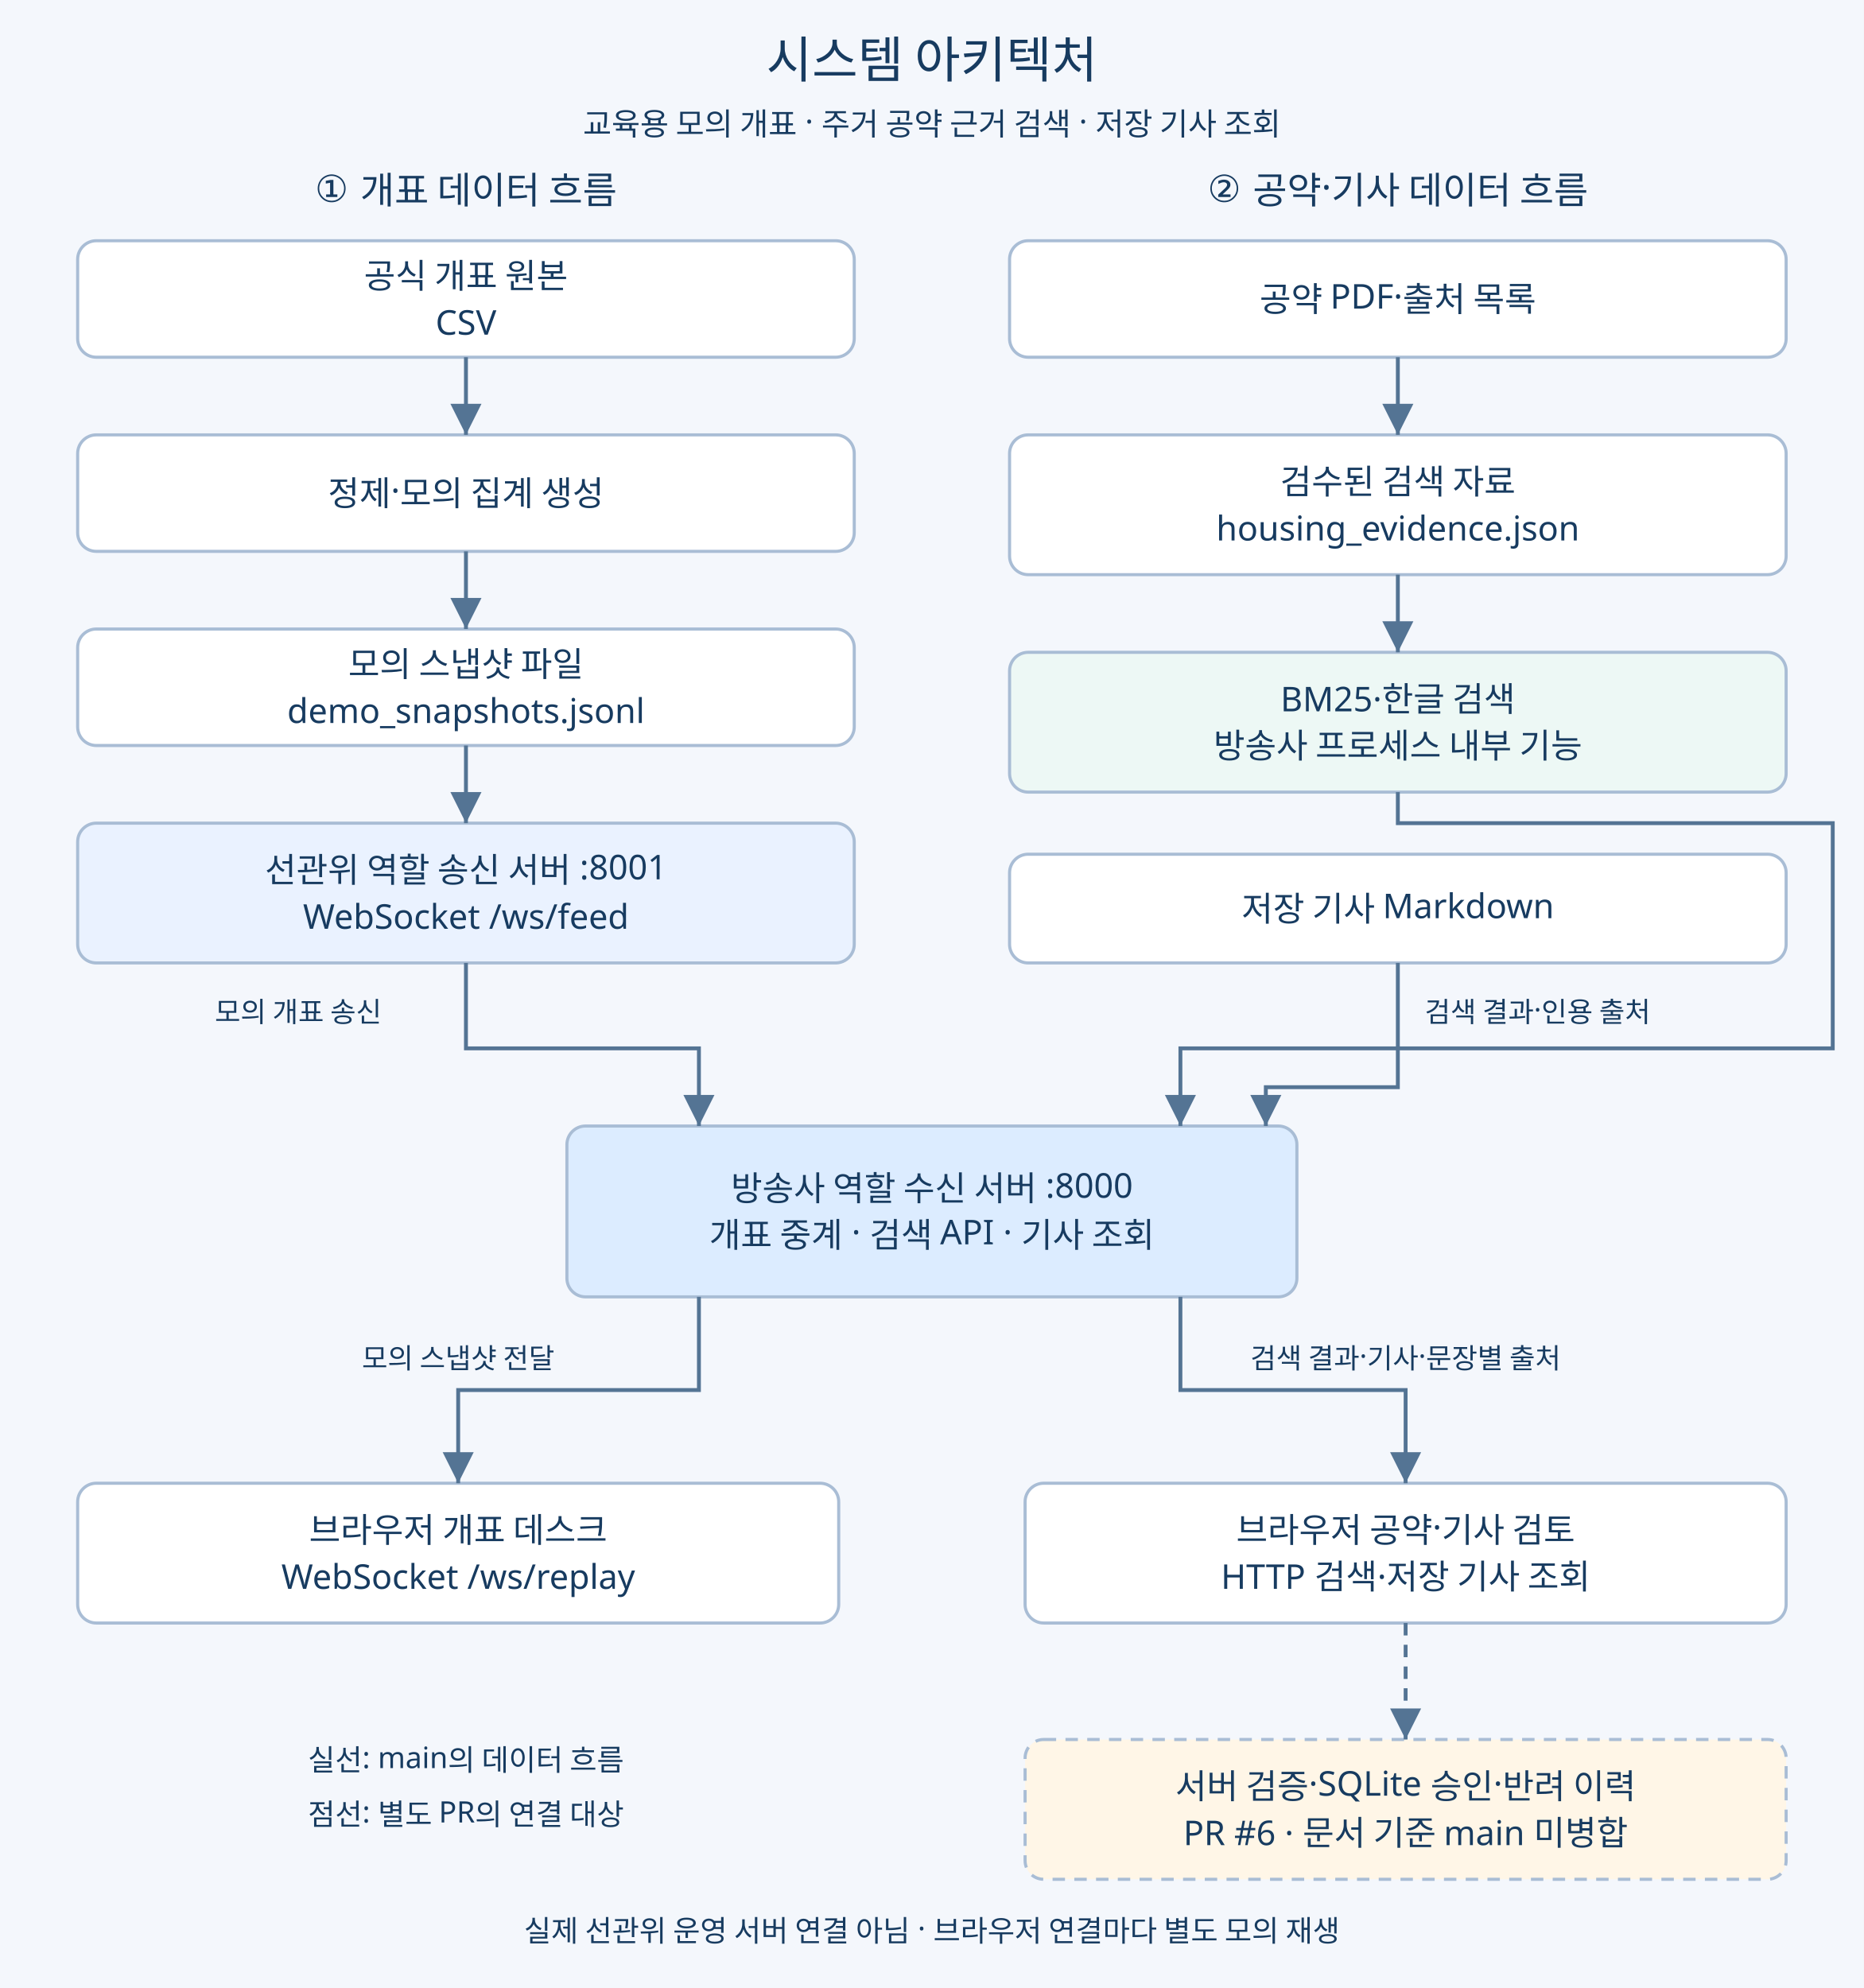
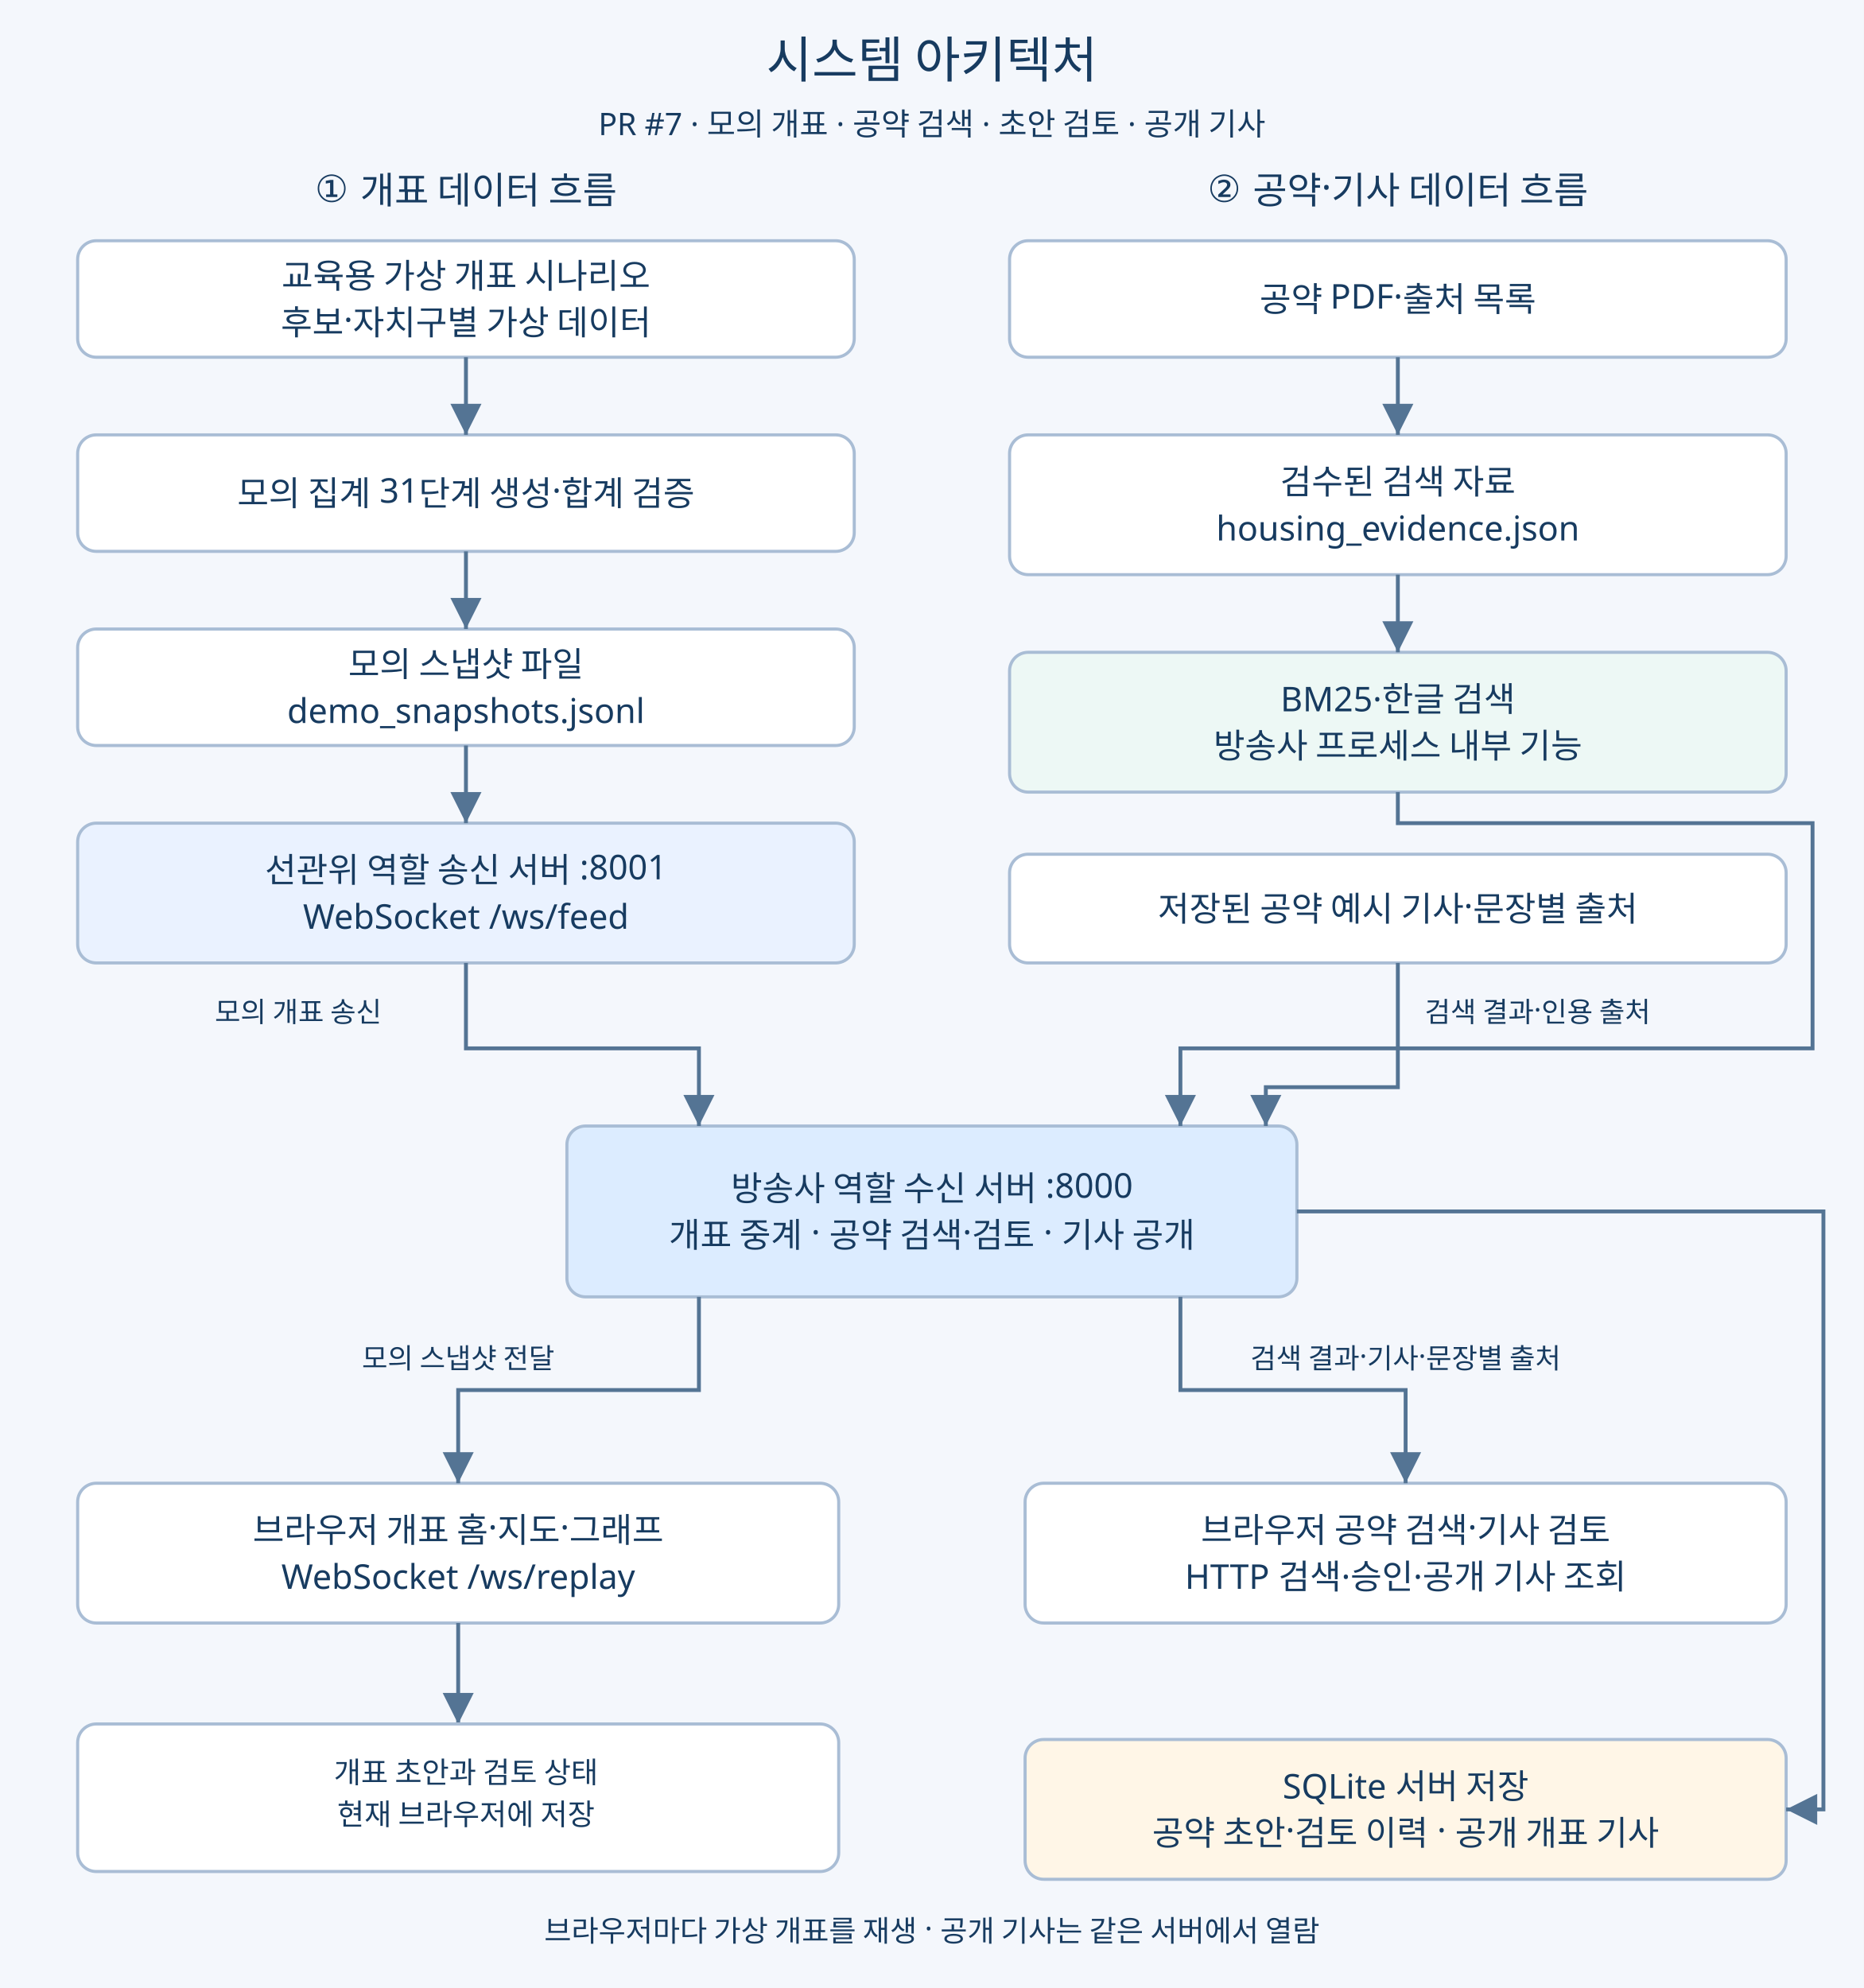
<svg xmlns="http://www.w3.org/2000/svg" width="1200" height="1280" viewBox="0 0 1200 1280">
  <defs>
    <marker id="arrow" markerWidth="10" markerHeight="10" refX="8" refY="4" orient="auto">
      <path d="M0 0L8 4L0 8" fill="#547494" />
    </marker>
  </defs>
  <rect width="1200" height="1280" fill="#f4f7fc" />
  <g font-family="'Malgun Gothic','Noto Sans KR',sans-serif">
    <text x="600" y="50" font-size="32" fill="#173b60" text-anchor="middle">시스템 아키텍처</text>
-     <text x="600" y="87" font-size="20" fill="#173b60" text-anchor="middle">교육용 모의 개표 · 주거 공약 근거 검색 · 저장 기사 조회</text>
+     <text x="600" y="87" font-size="20" fill="#173b60" text-anchor="middle">PR #7 · 모의 개표 · 공약 검색 · 초안 검토 · 공개 기사</text>
    <text x="300" y="130" font-size="24" fill="#173b60" text-anchor="middle">① 개표 데이터 흐름</text>
    <text x="900" y="130" font-size="24" fill="#173b60" text-anchor="middle">② 공약·기사 데이터 흐름</text>
    <rect x="50" y="155" width="500" height="75" rx="12" fill="#fff" stroke="#a9bdd5" stroke-width="2" />
-     <text x="300" y="185.5" font-size="22" fill="#173b60" text-anchor="middle">공식 개표 원본</text>
-     <text x="300" y="215.5" font-size="22" fill="#173b60" text-anchor="middle">CSV</text>
+     <text x="300" y="185.5" font-size="22" fill="#173b60" text-anchor="middle">교육용 가상 개표 시나리오</text>
+     <text x="300" y="215.5" font-size="22" fill="#173b60" text-anchor="middle">후보·자치구별 가상 데이터</text>
    <rect x="50" y="280" width="500" height="75" rx="12" fill="#fff" stroke="#a9bdd5" stroke-width="2" />
-     <text x="300" y="325.5" font-size="22" fill="#173b60" text-anchor="middle">정제·모의 집계 생성</text>
+     <text x="300" y="325.5" font-size="22" fill="#173b60" text-anchor="middle">모의 집계 31단계 생성·합계 검증</text>
    <rect x="50" y="405" width="500" height="75" rx="12" fill="#fff" stroke="#a9bdd5" stroke-width="2" />
    <text x="300" y="435.5" font-size="22" fill="#173b60" text-anchor="middle">모의 스냅샷 파일</text>
    <text x="300" y="465.5" font-size="22" fill="#173b60" text-anchor="middle">demo_snapshots.jsonl</text>
    <rect x="50" y="530" width="500" height="90" rx="12" fill="#eaf2ff" stroke="#a9bdd5" stroke-width="2" />
    <text x="300" y="568" font-size="22" fill="#173b60" text-anchor="middle">선관위 역할 송신 서버 :8001</text>
    <text x="300" y="598" font-size="22" fill="#173b60" text-anchor="middle">WebSocket /ws/feed</text>
    <path d="M300 230V280" fill="none" stroke="#547494" stroke-width="2.5" marker-end="url(#arrow)" />
    <path d="M300 355V405" fill="none" stroke="#547494" stroke-width="2.5" marker-end="url(#arrow)" />
    <path d="M300 480V530" fill="none" stroke="#547494" stroke-width="2.5" marker-end="url(#arrow)" />
    <rect x="650" y="155" width="500" height="75" rx="12" fill="#fff" stroke="#a9bdd5" stroke-width="2" />
    <text x="900" y="200.5" font-size="22" fill="#173b60" text-anchor="middle">공약 PDF·출처 목록</text>
    <rect x="650" y="280" width="500" height="90" rx="12" fill="#fff" stroke="#a9bdd5" stroke-width="2" />
    <text x="900" y="318" font-size="22" fill="#173b60" text-anchor="middle">검수된 검색 자료</text>
    <text x="900" y="348" font-size="22" fill="#173b60" text-anchor="middle">housing_evidence.json</text>
    <rect x="650" y="420" width="500" height="90" rx="12" fill="#edf8f5" stroke="#a9bdd5" stroke-width="2" />
    <text x="900" y="458" font-size="22" fill="#173b60" text-anchor="middle">BM25·한글 검색</text>
    <text x="900" y="488" font-size="22" fill="#173b60" text-anchor="middle">방송사 프로세스 내부 기능</text>
    <path d="M900 230V280" fill="none" stroke="#547494" stroke-width="2.5" marker-end="url(#arrow)" />
    <path d="M900 370V420" fill="none" stroke="#547494" stroke-width="2.5" marker-end="url(#arrow)" />
    <rect x="650" y="550" width="500" height="70" rx="12" fill="#fff" stroke="#a9bdd5" stroke-width="2" />
-     <text x="900" y="593" font-size="22" fill="#173b60" text-anchor="middle">저장 기사 Markdown</text>
+     <text x="900" y="593" font-size="22" fill="#173b60" text-anchor="middle">저장된 공약 예시 기사·문장별 출처</text>
    <rect x="365" y="725" width="470" height="110" rx="12" fill="#dcecff" stroke="#a9bdd5" stroke-width="2" />
    <text x="600" y="773" font-size="22" fill="#173b60" text-anchor="middle">방송사 역할 수신 서버 :8000</text>
-     <text x="600" y="803" font-size="22" fill="#173b60" text-anchor="middle">개표 중계 · 검색 API · 기사 조회</text>
+     <text x="600" y="803" font-size="22" fill="#173b60" text-anchor="middle">개표 중계 · 공약 검색·검토 · 기사 공개</text>
    <path d="M300 620V675H450V725" fill="none" stroke="#547494" stroke-width="2.5" marker-end="url(#arrow)" />
    <text x="192" y="658" font-size="18" fill="#173b60" text-anchor="middle">모의 개표 송신</text>
-     <path d="M900 510V530H1180V675H760V725" fill="none" stroke="#547494" stroke-width="2.5" marker-end="url(#arrow)" />
+     <path d="M900 510V530H1167V675H760V725" fill="none" stroke="#547494" stroke-width="2.5" marker-end="url(#arrow)" />
    <text x="990" y="658" font-size="18" fill="#173b60" text-anchor="middle">검색 결과·인용 출처</text>
    <path d="M900 620V700H815V725" fill="none" stroke="#547494" stroke-width="2.5" marker-end="url(#arrow)" />
    <rect x="50" y="955" width="490" height="90" rx="12" fill="#fff" stroke="#a9bdd5" stroke-width="2" />
-     <text x="295" y="993" font-size="22" fill="#173b60" text-anchor="middle">브라우저 개표 데스크</text>
+     <text x="295" y="993" font-size="22" fill="#173b60" text-anchor="middle">브라우저 개표 홈·지도·그래프</text>
    <text x="295" y="1023" font-size="22" fill="#173b60" text-anchor="middle">WebSocket /ws/replay</text>
    <rect x="660" y="955" width="490" height="90" rx="12" fill="#fff" stroke="#a9bdd5" stroke-width="2" />
-     <text x="905" y="993" font-size="22" fill="#173b60" text-anchor="middle">브라우저 공약·기사 검토</text>
-     <text x="905" y="1023" font-size="22" fill="#173b60" text-anchor="middle">HTTP 검색·저장 기사 조회</text>
+     <text x="905" y="993" font-size="22" fill="#173b60" text-anchor="middle">브라우저 공약 검색·기사 검토</text>
+     <text x="905" y="1023" font-size="22" fill="#173b60" text-anchor="middle">HTTP 검색·승인·공개 기사 조회</text>
    <path d="M450 835V895H295V955" fill="none" stroke="#547494" stroke-width="2.5" marker-end="url(#arrow)" />
    <path d="M760 835V895H905V955" fill="none" stroke="#547494" stroke-width="2.5" marker-end="url(#arrow)" />
    <text x="295" y="881" font-size="18" fill="#173b60" text-anchor="middle">모의 스냅샷 전달</text>
    <text x="905" y="881" font-size="18" fill="#173b60" text-anchor="middle">검색 결과·기사·문장별 출처</text>
-     <rect x="660" y="1120" width="490" height="90" rx="12" fill="#fff6e7" stroke="#a9bdd5" stroke-width="2" stroke-dasharray="8 6" />
-     <text x="905" y="1158" font-size="22" fill="#173b60" text-anchor="middle">서버 검증·SQLite 승인·반려 이력</text>
-     <text x="905" y="1188" font-size="22" fill="#173b60" text-anchor="middle">PR #6 · 문서 기준 main 미병합</text>
-     <path d="M905 1045V1120" fill="none" stroke="#547494" stroke-width="2.5" marker-end="url(#arrow)" stroke-dasharray="8 6" />
-     <text x="300" y="1140" font-size="19" fill="#173b60" text-anchor="middle">실선: main의 데이터 흐름</text>
-     <text x="300" y="1175" font-size="19" fill="#173b60" text-anchor="middle">점선: 별도 PR의 연결 대상</text>
-     <text x="600" y="1250" font-size="19" fill="#173b60" text-anchor="middle">실제 선관위 운영 서버 연결 아님 · 브라우저 연결마다 별도 모의 재생</text>
+     <rect x="660" y="1120" width="490" height="90" rx="12" fill="#fff6e7" stroke="#a9bdd5" stroke-width="2" />
+     <text x="905" y="1158" font-size="22" fill="#173b60" text-anchor="middle">SQLite 서버 저장</text>
+     <text x="905" y="1188" font-size="22" fill="#173b60" text-anchor="middle">공약 초안·검토 이력 · 공개 개표 기사</text>
+     <path d="M835 780H1174V1165H1150" fill="none" stroke="#547494" stroke-width="2.5" marker-end="url(#arrow)" />
+     <path d="M295 1045V1110" fill="none" stroke="#547494" stroke-width="2.5" marker-end="url(#arrow)" />
+     <rect x="50" y="1110" width="490" height="95" rx="12" fill="#fff" stroke="#a9bdd5" stroke-width="2" />
+     <text x="300" y="1148" font-size="19" fill="#173b60" text-anchor="middle">개표 초안과 검토 상태</text>
+     <text x="300" y="1175" font-size="19" fill="#173b60" text-anchor="middle">현재 브라우저에 저장</text>
+     <text x="600" y="1250" font-size="19" fill="#173b60" text-anchor="middle">브라우저마다 가상 개표를 재생 · 공개 기사는 같은 서버에서 열람</text>
  </g>
</svg>
